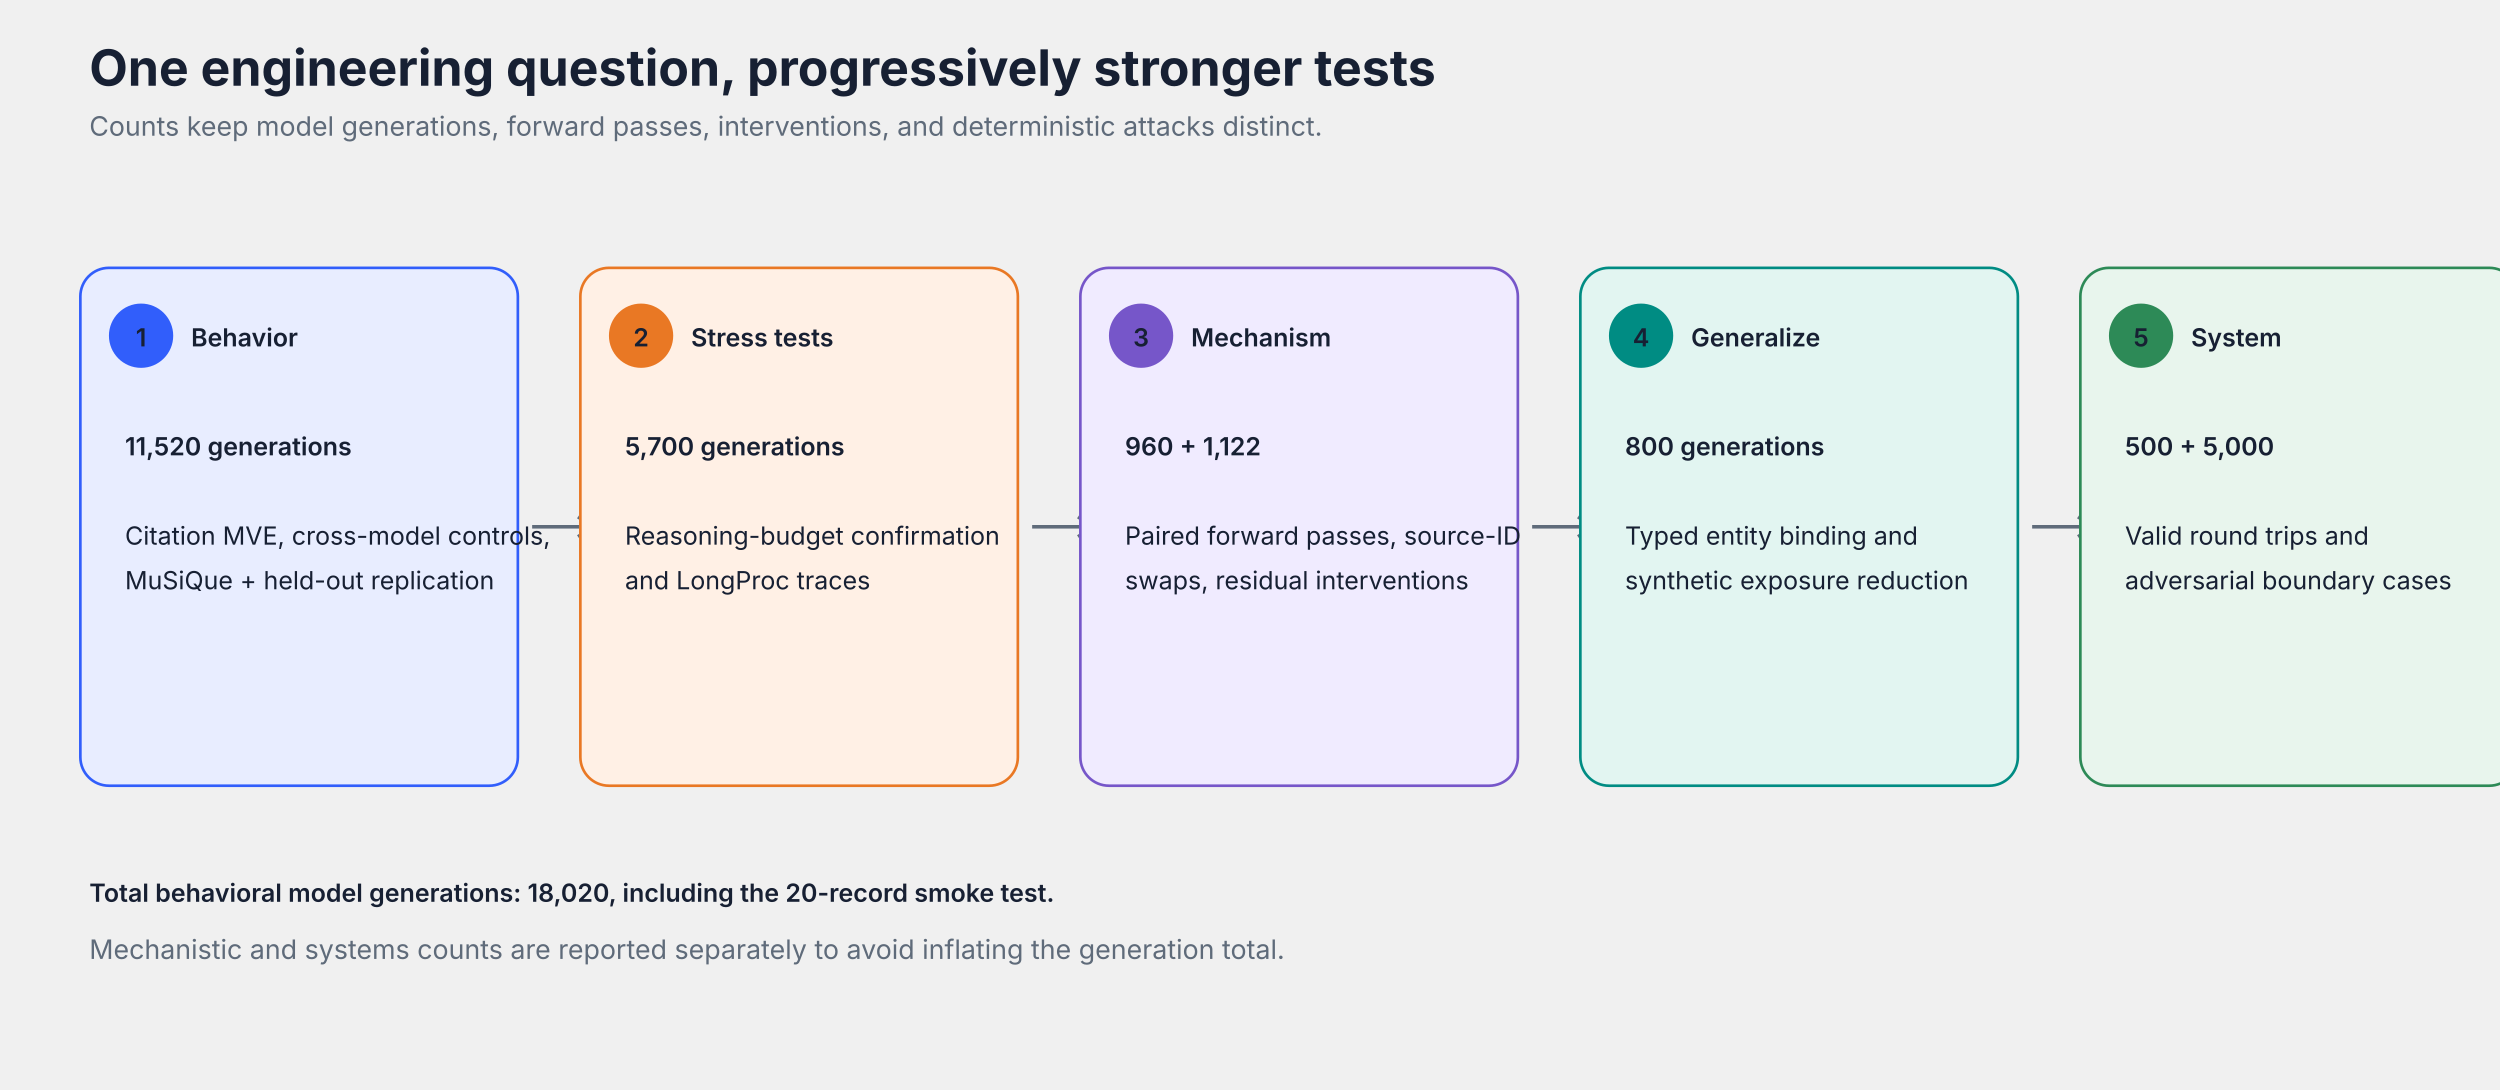
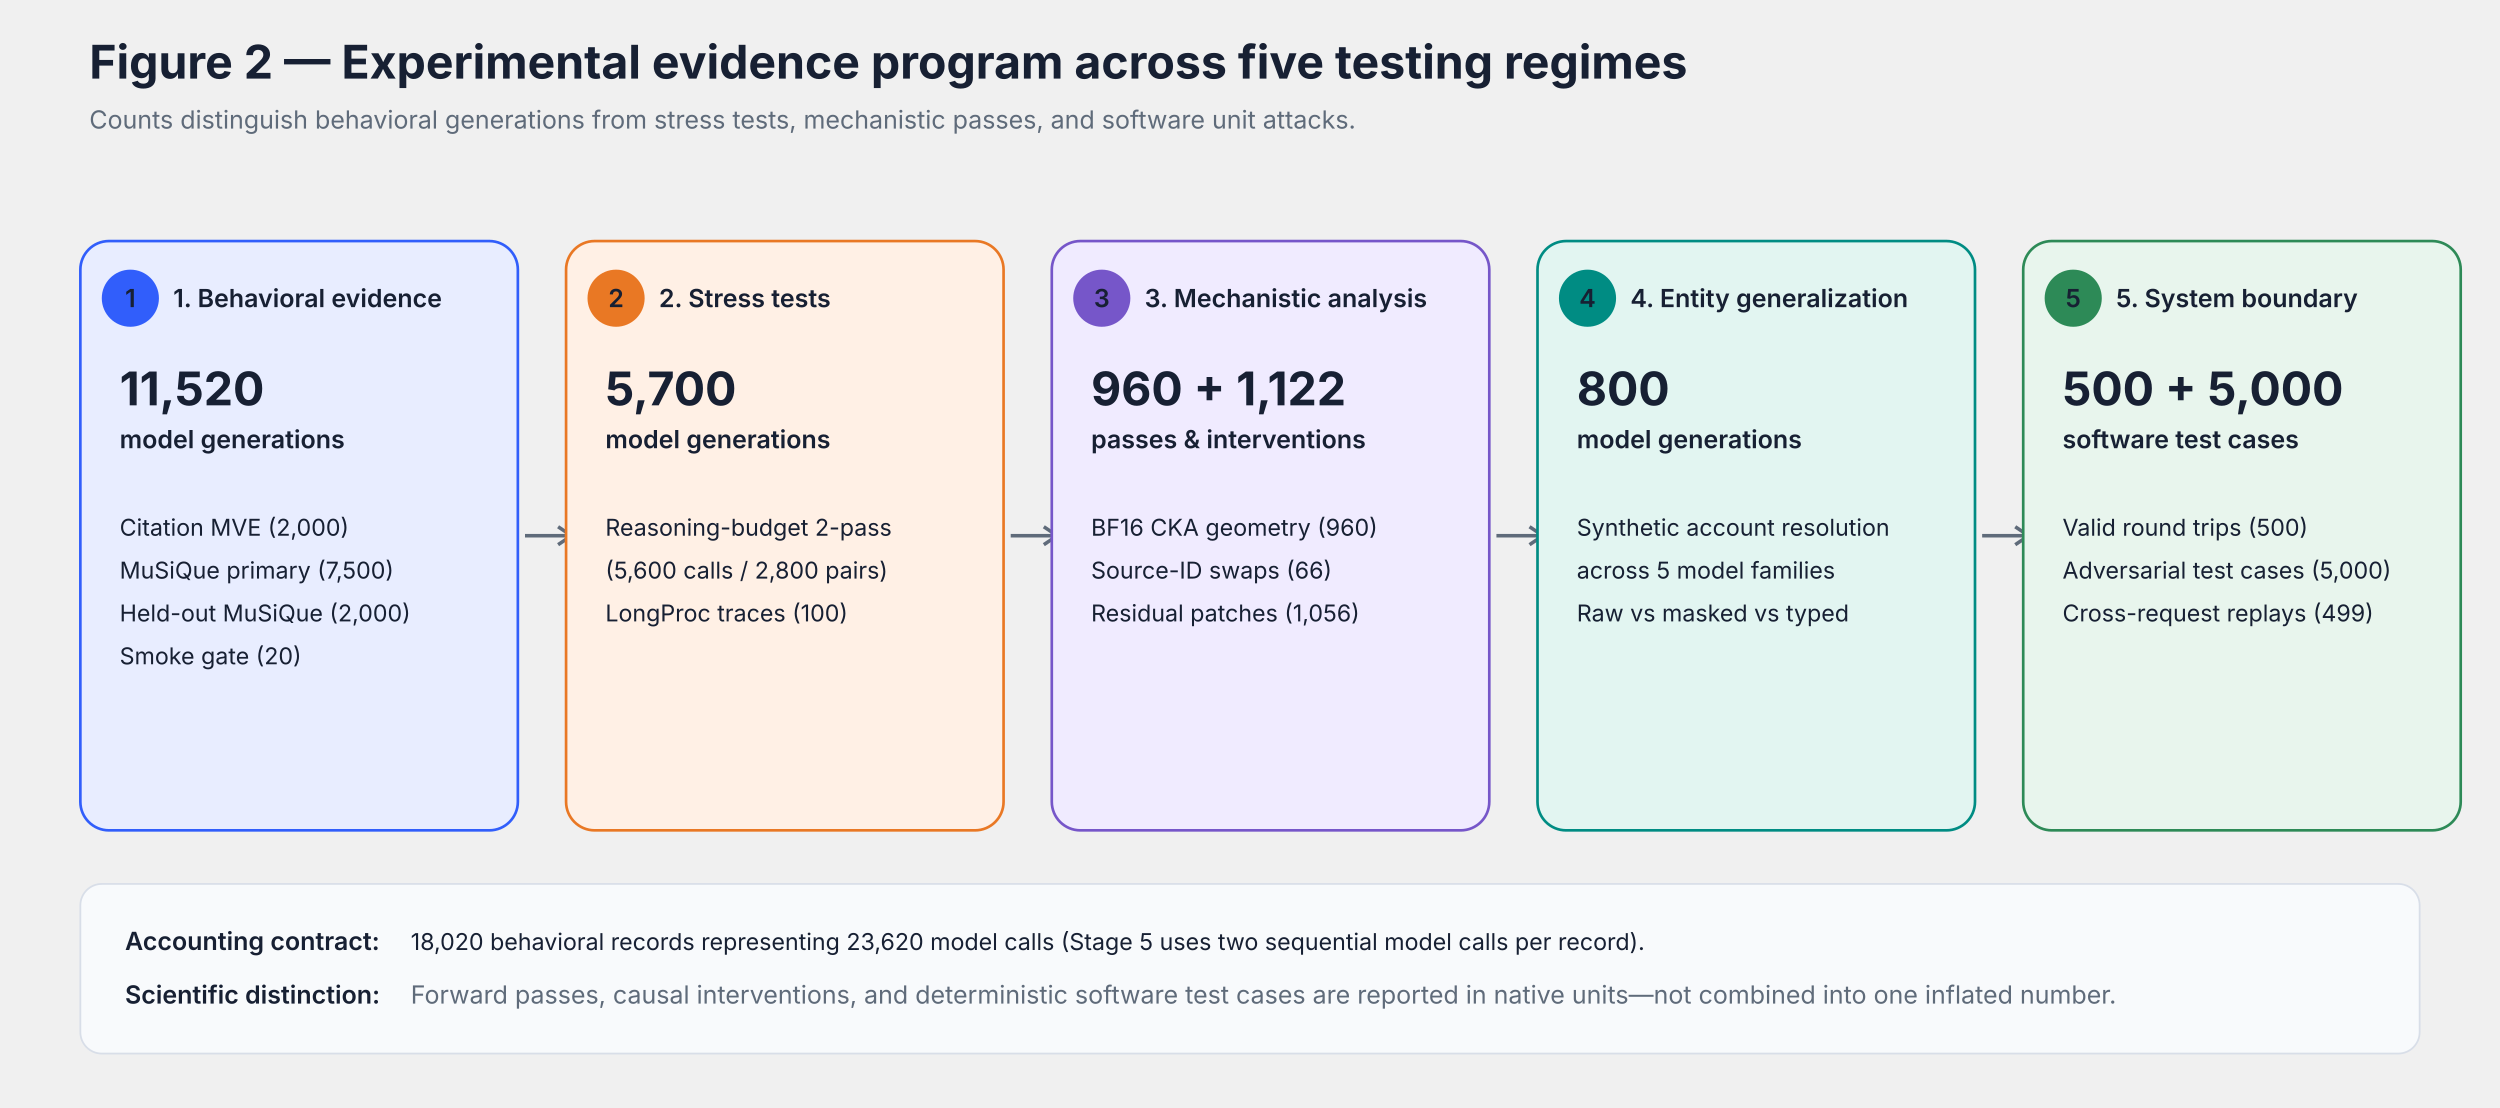
- <svg xmlns="http://www.w3.org/2000/svg" viewBox="0 0 1400 610" role="img" aria-labelledby="title desc">
+ <svg xmlns="http://www.w3.org/2000/svg" viewBox="0 0 1400 620" role="img" aria-labelledby="title desc">
  <style>
text{font-family:Inter,ui-sans-serif,system-ui,-apple-system,BlinkMacSystemFont,'Segoe UI',sans-serif;fill:#172033}
- .title{font-size:28px;font-weight:700}.subtitle{font-size:15px;fill:#5f6b7a}
- .label{font-size:14px;font-weight:600}.body{font-size:14px}.small{font-size:12px;fill:#5f6b7a}
- .mono{font-family:'SFMono-Regular',Consolas,'Liberation Mono',monospace;font-size:13px}
- .axis{stroke:#aeb8c8;stroke-width:1}.grid{stroke:#e5e9f0;stroke-width:1}.zero{stroke:#172033;stroke-width:1.4}
+ .title{font-size:26px;font-weight:700}.subtitle{font-size:14px;fill:#5f6b7a}
+ .label{font-size:14px;font-weight:600}.body{font-size:13px}.small{font-size:12px;fill:#5f6b7a}
+ .mono{font-family:'SFMono-Regular',Consolas,'Liberation Mono',monospace;font-size:12.5px}
+ .axis{stroke:#aeb8c8;stroke-width:1}.grid{stroke:#e5e9f0;stroke-width:1}.zero{stroke:#172033;stroke-width:1.5}
</style>
-   <text x="50" y="48" class="title" text-anchor="start">One engineering question, progressively stronger tests</text>
-   <text x="50" y="76" class="subtitle" text-anchor="start">Counts keep model generations, forward passes, interventions, and deterministic attacks distinct.</text>
-   <rect x="45" y="150" width="245" height="290" rx="16" fill="#e8edff" stroke="#315efb" stroke-width="1.5" />
-   <circle cx="79" cy="188" r="18" fill="#315efb" stroke="none" stroke-width="1" />
-   <text x="79" y="194" class="label" text-anchor="middle" fill="#ffffff">1</text>
-   <text x="107" y="194" class="label" text-anchor="start" fill="#315efb">Behavior</text>
-   <text x="70" y="255" class="label" text-anchor="start">11,520 generations</text>
-   <text x="70" y="305" class="body" text-anchor="start">
-     <tspan x="70" dy="0">Citation MVE, cross-model controls,</tspan>
-     <tspan x="70" dy="25">MuSiQue + held-out replication</tspan>
+   <text x="50" y="44" class="title" text-anchor="start">Figure 2 — Experimental evidence program across five testing regimes</text>
+   <text x="50" y="72" class="subtitle" text-anchor="start">Counts distinguish behavioral generations from stress tests, mechanistic passes, and software unit attacks.</text>
+   <rect x="45" y="135" width="245" height="330" rx="16" fill="#e8edff" stroke="#315efb" stroke-width="1.5" />
+   <circle cx="73" cy="167" r="16" fill="#315efb" stroke="none" stroke-width="1" />
+   <text x="73" y="172" class="label" text-anchor="middle" fill="#ffffff">1</text>
+   <text x="97" y="172" class="label" text-anchor="start" fill="#315efb">1. Behavioral evidence</text>
+   <text x="67" y="227" class="title" text-anchor="start" fill="#172033">11,520</text>
+   <text x="67" y="251" class="label" text-anchor="start" fill="#5f6b7a">model generations</text>
+   <text x="67" y="300" class="body" text-anchor="start">
+     <tspan x="67" dy="0">Citation MVE (2,000)</tspan>
+     <tspan x="67" dy="24">MuSiQue primary (7,500)</tspan>
+     <tspan x="67" dy="24">Held-out MuSiQue (2,000)</tspan>
+     <tspan x="67" dy="24">Smoke gate (20)</tspan>
  </text>
-   <line x1="298" y1="295" x2="332" y2="295" stroke="#5f6b7a" stroke-width="2" />
-   <line x1="332" y1="295" x2="323.699" y2="300.577" stroke="#5f6b7a" stroke-width="2" />
-   <line x1="332" y1="295" x2="323.699" y2="289.423" stroke="#5f6b7a" stroke-width="2" />
-   <rect x="325" y="150" width="245" height="290" rx="16" fill="#fff0e5" stroke="#e97824" stroke-width="1.5" />
-   <circle cx="359" cy="188" r="18" fill="#e97824" stroke="none" stroke-width="1" />
-   <text x="359" y="194" class="label" text-anchor="middle" fill="#ffffff">2</text>
-   <text x="387" y="194" class="label" text-anchor="start" fill="#e97824">Stress tests</text>
-   <text x="350" y="255" class="label" text-anchor="start">5,700 generations</text>
-   <text x="350" y="305" class="body" text-anchor="start">
-     <tspan x="350" dy="0">Reasoning-budget confirmation</tspan>
-     <tspan x="350" dy="25">and LongProc traces</tspan>
+   <line x1="294" y1="300" x2="320" y2="300" stroke="#5f6b7a" stroke-width="2" />
+   <line x1="320" y1="300" x2="312.53" y2="305.019" stroke="#5f6b7a" stroke-width="2" />
+   <line x1="320" y1="300" x2="312.53" y2="294.981" stroke="#5f6b7a" stroke-width="2" />
+   <rect x="317" y="135" width="245" height="330" rx="16" fill="#fff0e5" stroke="#e97824" stroke-width="1.5" />
+   <circle cx="345" cy="167" r="16" fill="#e97824" stroke="none" stroke-width="1" />
+   <text x="345" y="172" class="label" text-anchor="middle" fill="#ffffff">2</text>
+   <text x="369" y="172" class="label" text-anchor="start" fill="#e97824">2. Stress tests</text>
+   <text x="339" y="227" class="title" text-anchor="start" fill="#172033">5,700</text>
+   <text x="339" y="251" class="label" text-anchor="start" fill="#5f6b7a">model generations</text>
+   <text x="339" y="300" class="body" text-anchor="start">
+     <tspan x="339" dy="0">Reasoning-budget 2-pass</tspan>
+     <tspan x="339" dy="24">(5,600 calls / 2,800 pairs)</tspan>
+     <tspan x="339" dy="24">LongProc traces (100)</tspan>
  </text>
-   <line x1="578" y1="295" x2="612" y2="295" stroke="#5f6b7a" stroke-width="2" />
-   <line x1="612" y1="295" x2="603.699" y2="300.577" stroke="#5f6b7a" stroke-width="2" />
-   <line x1="612" y1="295" x2="603.699" y2="289.423" stroke="#5f6b7a" stroke-width="2" />
-   <rect x="605" y="150" width="245" height="290" rx="16" fill="#f0ebff" stroke="#7656c9" stroke-width="1.5" />
-   <circle cx="639" cy="188" r="18" fill="#7656c9" stroke="none" stroke-width="1" />
-   <text x="639" y="194" class="label" text-anchor="middle" fill="#ffffff">3</text>
-   <text x="667" y="194" class="label" text-anchor="start" fill="#7656c9">Mechanism</text>
-   <text x="630" y="255" class="label" text-anchor="start">960 + 1,122</text>
-   <text x="630" y="305" class="body" text-anchor="start">
-     <tspan x="630" dy="0">Paired forward passes, source-ID</tspan>
-     <tspan x="630" dy="25">swaps, residual interventions</tspan>
+   <line x1="566" y1="300" x2="592" y2="300" stroke="#5f6b7a" stroke-width="2" />
+   <line x1="592" y1="300" x2="584.53" y2="305.019" stroke="#5f6b7a" stroke-width="2" />
+   <line x1="592" y1="300" x2="584.53" y2="294.981" stroke="#5f6b7a" stroke-width="2" />
+   <rect x="589" y="135" width="245" height="330" rx="16" fill="#f0ebff" stroke="#7656c9" stroke-width="1.5" />
+   <circle cx="617" cy="167" r="16" fill="#7656c9" stroke="none" stroke-width="1" />
+   <text x="617" y="172" class="label" text-anchor="middle" fill="#ffffff">3</text>
+   <text x="641" y="172" class="label" text-anchor="start" fill="#7656c9">3. Mechanistic analysis</text>
+   <text x="611" y="227" class="title" text-anchor="start" fill="#172033">960 + 1,122</text>
+   <text x="611" y="251" class="label" text-anchor="start" fill="#5f6b7a">passes &amp; interventions</text>
+   <text x="611" y="300" class="body" text-anchor="start">
+     <tspan x="611" dy="0">BF16 CKA geometry (960)</tspan>
+     <tspan x="611" dy="24">Source-ID swaps (66)</tspan>
+     <tspan x="611" dy="24">Residual patches (1,056)</tspan>
  </text>
-   <line x1="858" y1="295" x2="892" y2="295" stroke="#5f6b7a" stroke-width="2" />
-   <line x1="892" y1="295" x2="883.699" y2="300.577" stroke="#5f6b7a" stroke-width="2" />
-   <line x1="892" y1="295" x2="883.699" y2="289.423" stroke="#5f6b7a" stroke-width="2" />
-   <rect x="885" y="150" width="245" height="290" rx="16" fill="#e2f5f1" stroke="#008c83" stroke-width="1.5" />
-   <circle cx="919" cy="188" r="18" fill="#008c83" stroke="none" stroke-width="1" />
-   <text x="919" y="194" class="label" text-anchor="middle" fill="#ffffff">4</text>
-   <text x="947" y="194" class="label" text-anchor="start" fill="#008c83">Generalize</text>
-   <text x="910" y="255" class="label" text-anchor="start">800 generations</text>
-   <text x="910" y="305" class="body" text-anchor="start">
-     <tspan x="910" dy="0">Typed entity binding and</tspan>
-     <tspan x="910" dy="25">synthetic exposure reduction</tspan>
+   <line x1="838" y1="300" x2="864" y2="300" stroke="#5f6b7a" stroke-width="2" />
+   <line x1="864" y1="300" x2="856.53" y2="305.019" stroke="#5f6b7a" stroke-width="2" />
+   <line x1="864" y1="300" x2="856.53" y2="294.981" stroke="#5f6b7a" stroke-width="2" />
+   <rect x="861" y="135" width="245" height="330" rx="16" fill="#e2f5f1" stroke="#008c83" stroke-width="1.5" />
+   <circle cx="889" cy="167" r="16" fill="#008c83" stroke="none" stroke-width="1" />
+   <text x="889" y="172" class="label" text-anchor="middle" fill="#ffffff">4</text>
+   <text x="913" y="172" class="label" text-anchor="start" fill="#008c83">4. Entity generalization</text>
+   <text x="883" y="227" class="title" text-anchor="start" fill="#172033">800</text>
+   <text x="883" y="251" class="label" text-anchor="start" fill="#5f6b7a">model generations</text>
+   <text x="883" y="300" class="body" text-anchor="start">
+     <tspan x="883" dy="0">Synthetic account resolution</tspan>
+     <tspan x="883" dy="24">across 5 model families</tspan>
+     <tspan x="883" dy="24">Raw vs masked vs typed</tspan>
  </text>
-   <line x1="1138" y1="295" x2="1172" y2="295" stroke="#5f6b7a" stroke-width="2" />
-   <line x1="1172" y1="295" x2="1163.699" y2="300.577" stroke="#5f6b7a" stroke-width="2" />
-   <line x1="1172" y1="295" x2="1163.699" y2="289.423" stroke="#5f6b7a" stroke-width="2" />
-   <rect x="1165" y="150" width="245" height="290" rx="16" fill="#e8f5ed" stroke="#2d8a57" stroke-width="1.5" />
-   <circle cx="1199" cy="188" r="18" fill="#2d8a57" stroke="none" stroke-width="1" />
-   <text x="1199" y="194" class="label" text-anchor="middle" fill="#ffffff">5</text>
-   <text x="1227" y="194" class="label" text-anchor="start" fill="#2d8a57">System</text>
-   <text x="1190" y="255" class="label" text-anchor="start">500 + 5,000</text>
-   <text x="1190" y="305" class="body" text-anchor="start">
-     <tspan x="1190" dy="0">Valid round trips and</tspan>
-     <tspan x="1190" dy="25">adversarial boundary cases</tspan>
+   <line x1="1110" y1="300" x2="1136" y2="300" stroke="#5f6b7a" stroke-width="2" />
+   <line x1="1136" y1="300" x2="1128.53" y2="305.019" stroke="#5f6b7a" stroke-width="2" />
+   <line x1="1136" y1="300" x2="1128.53" y2="294.981" stroke="#5f6b7a" stroke-width="2" />
+   <rect x="1133" y="135" width="245" height="330" rx="16" fill="#e8f5ed" stroke="#2d8a57" stroke-width="1.5" />
+   <circle cx="1161" cy="167" r="16" fill="#2d8a57" stroke="none" stroke-width="1" />
+   <text x="1161" y="172" class="label" text-anchor="middle" fill="#ffffff">5</text>
+   <text x="1185" y="172" class="label" text-anchor="start" fill="#2d8a57">5. System boundary</text>
+   <text x="1155" y="227" class="title" text-anchor="start" fill="#172033">500 + 5,000</text>
+   <text x="1155" y="251" class="label" text-anchor="start" fill="#5f6b7a">software test cases</text>
+   <text x="1155" y="300" class="body" text-anchor="start">
+     <tspan x="1155" dy="0">Valid round trips (500)</tspan>
+     <tspan x="1155" dy="24">Adversarial test cases (5,000)</tspan>
+     <tspan x="1155" dy="24">Cross-request replays (499)</tspan>
  </text>
-   <text x="50" y="505" class="label" text-anchor="start">Total behavioral model generations: 18,020, including the 20-record smoke test.</text>
-   <text x="50" y="537" class="subtitle" text-anchor="start">Mechanistic and systems counts are reported separately to avoid inflating the generation total.</text>
+   <rect x="45" y="495" width="1310" height="95" rx="12" fill="#f8fafc" stroke="#d8dee8" stroke-width="1" />
+   <text x="70" y="532" class="label" text-anchor="start" fill="#172033">Accounting contract:</text>
+   <text x="230" y="532" class="body" text-anchor="start">18,020 behavioral records representing 23,620 model calls (Stage 5 uses two sequential model calls per record).</text>
+   <text x="70" y="562" class="label" text-anchor="start" fill="#172033">Scientific distinction:</text>
+   <text x="230" y="562" class="subtitle" text-anchor="start">Forward passes, causal interventions, and deterministic software test cases are reported in native units—not combined into one inflated number.</text>
</svg>
